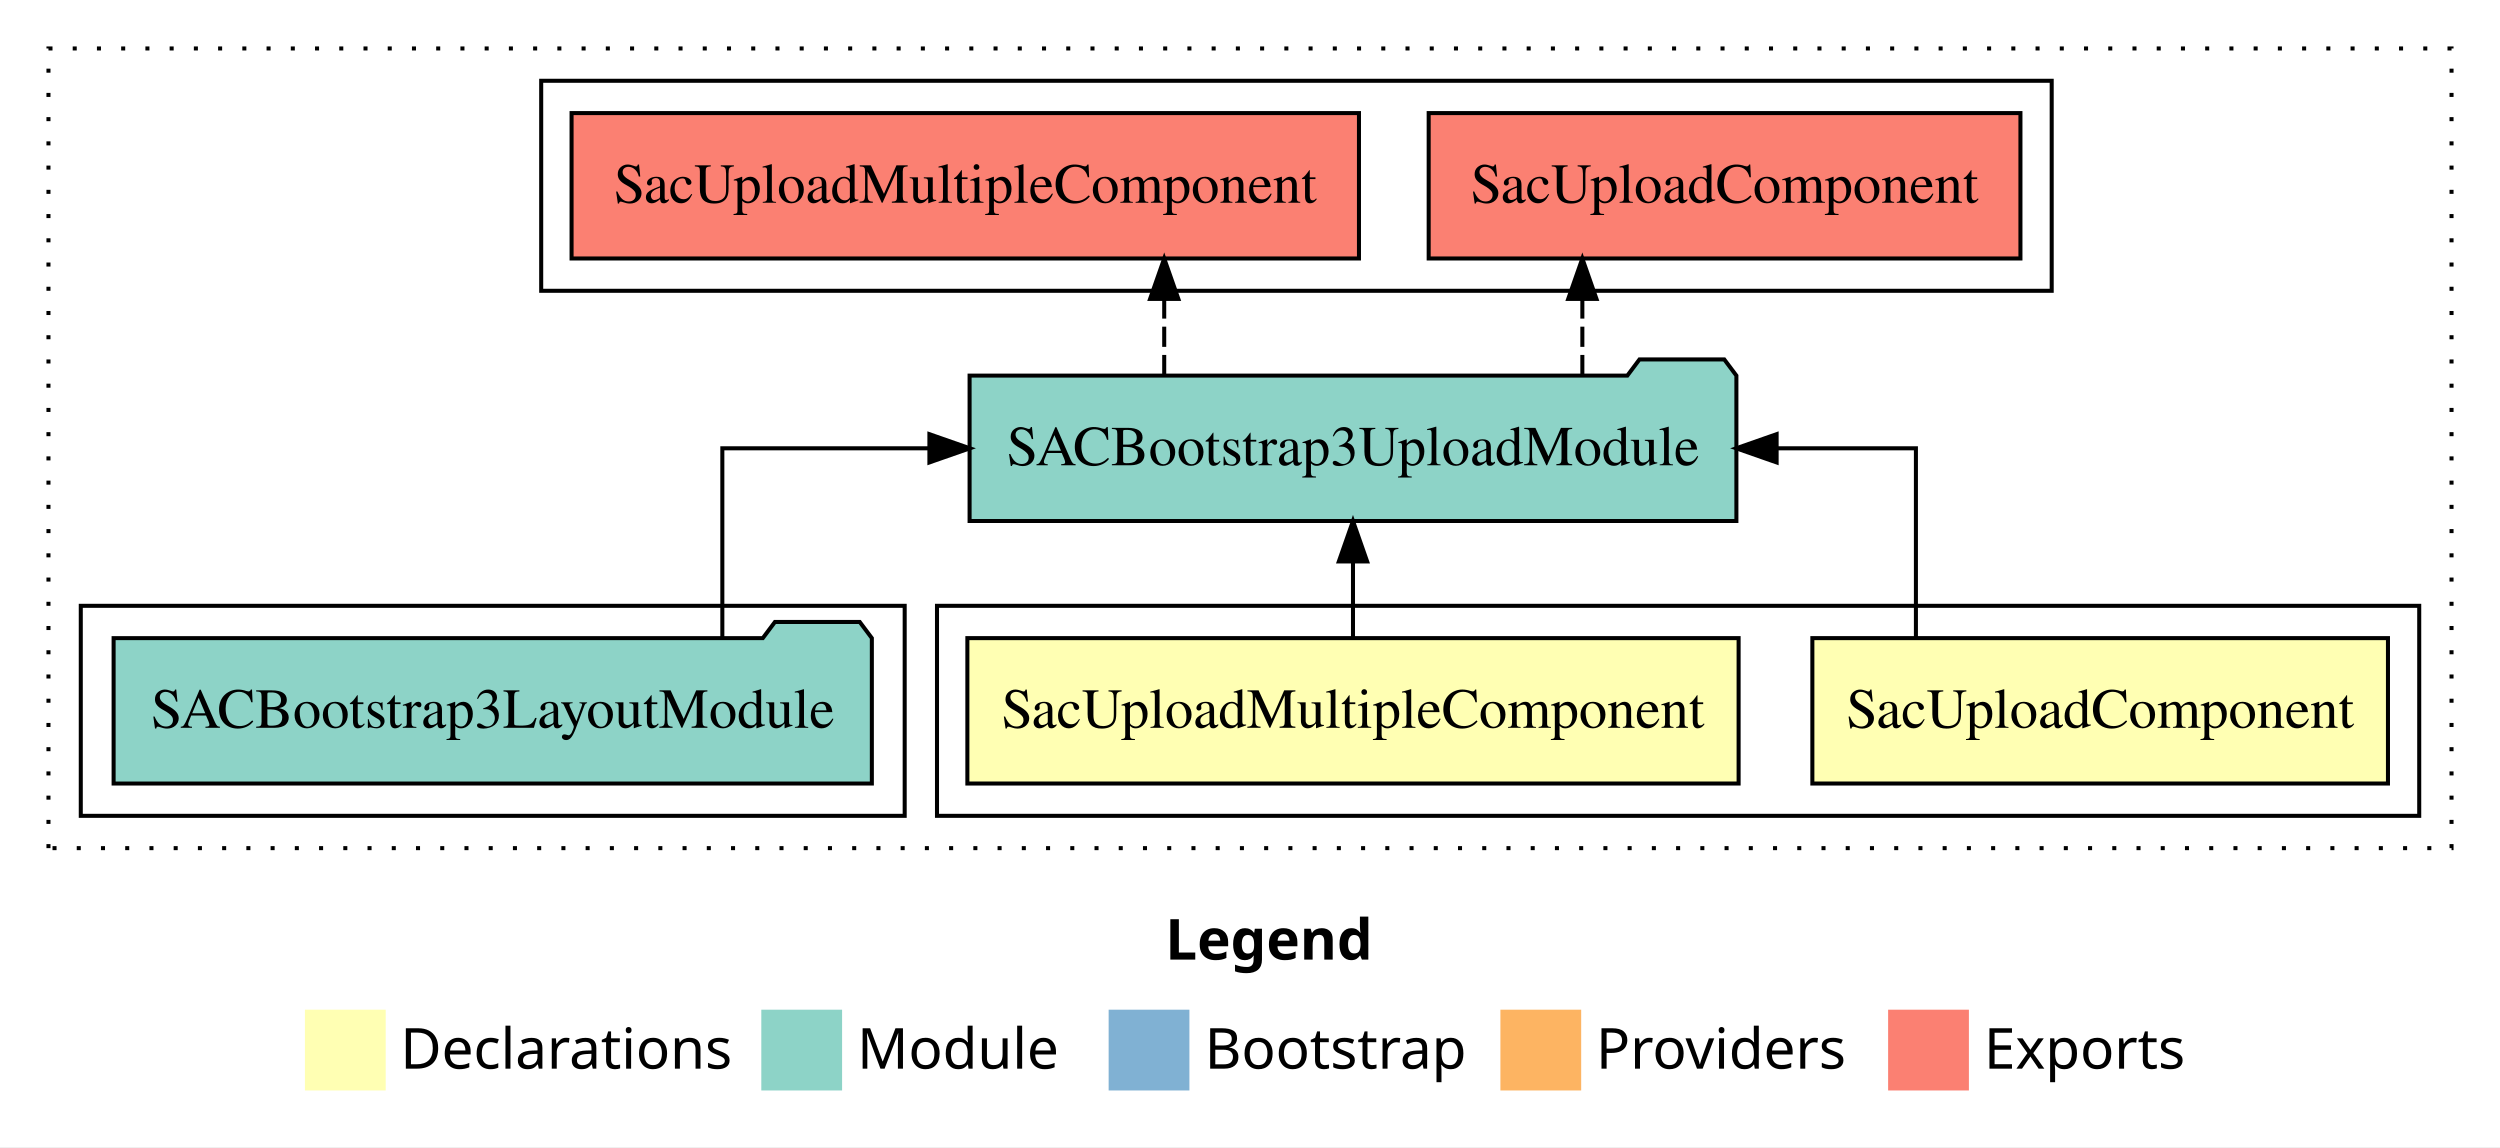
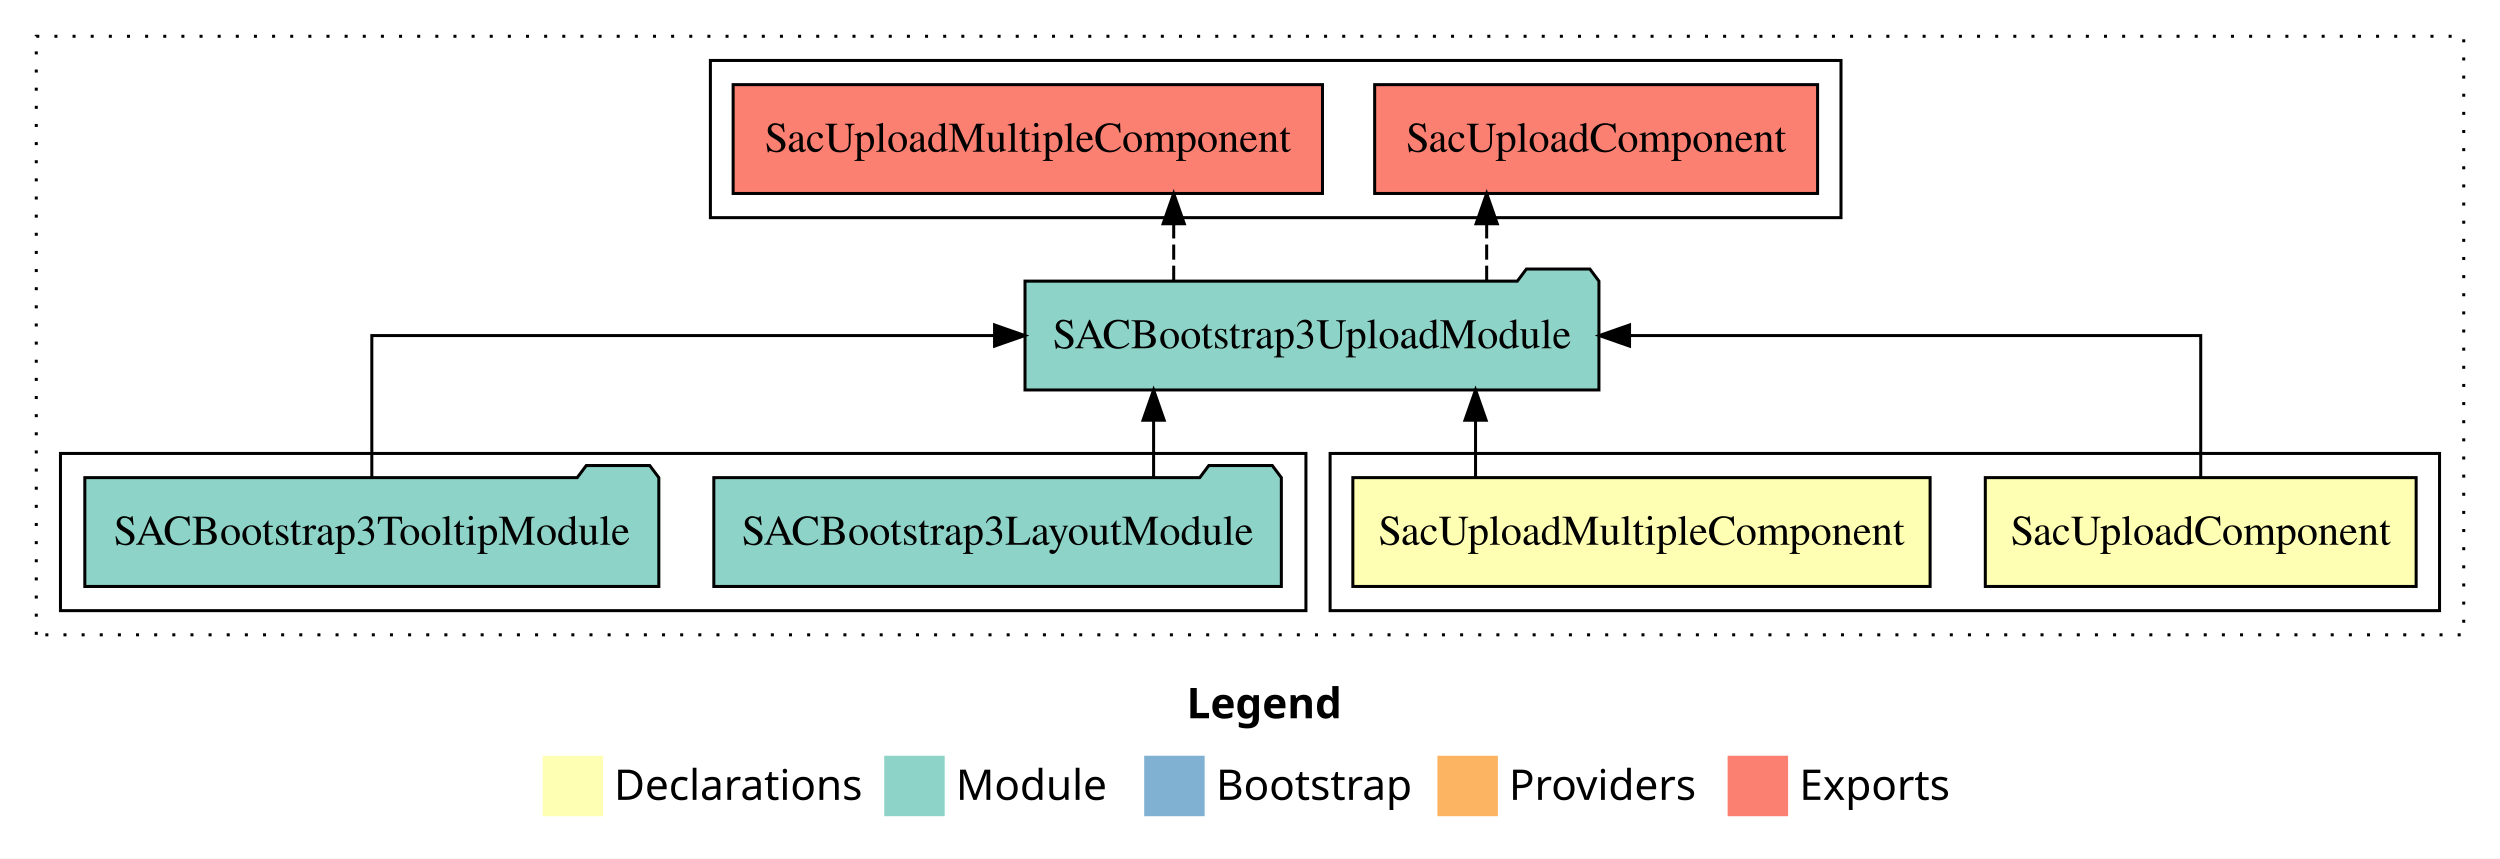
- <svg xmlns="http://www.w3.org/2000/svg" width="619pt" height="284pt" viewBox="0.00 0.00 619.00 284.00">
+ <svg xmlns="http://www.w3.org/2000/svg" width="827pt" height="284pt" viewBox="0.00 0.00 827.00 284.00">
  <g id="graph0" class="graph" transform="scale(1 1) rotate(0) translate(4 280)">
-     <polygon fill="white" stroke="transparent" points="-4,4 -4,-280 615,-280 615,4 -4,4" />
-     <text text-anchor="start" x="284.51" y="-42.4" font-family="Times-12" font-weight="bold" font-size="14.00">Legend</text>
-     <polygon fill="#ffffb3" stroke="transparent" points="71.5,-10 71.5,-30 91.5,-30 91.5,-10 71.5,-10" />
-     <text text-anchor="start" x="95.13" y="-15.4" font-family="Times-12" font-size="14.00">  Declarations</text>
-     <polygon fill="#8dd3c7" stroke="transparent" points="184.5,-10 184.5,-30 204.5,-30 204.5,-10 184.5,-10" />
-     <text text-anchor="start" x="208.23" y="-15.4" font-family="Times-12" font-size="14.00">  Module</text>
-     <polygon fill="#80b1d3" stroke="transparent" points="270.5,-10 270.5,-30 290.5,-30 290.5,-10 270.5,-10" />
-     <text text-anchor="start" x="294.28" y="-15.4" font-family="Times-12" font-size="14.00">  Bootstrap</text>
-     <polygon fill="#fdb462" stroke="transparent" points="367.5,-10 367.5,-30 387.5,-30 387.5,-10 367.5,-10" />
-     <text text-anchor="start" x="391.17" y="-15.4" font-family="Times-12" font-size="14.00">  Providers</text>
-     <polygon fill="#fb8072" stroke="transparent" points="463.5,-10 463.5,-30 483.5,-30 483.5,-10 463.5,-10" />
-     <text text-anchor="start" x="487.23" y="-15.4" font-family="Times-12" font-size="14.00">  Exports</text>
+     <polygon fill="white" stroke="transparent" points="-4,4 -4,-280 823,-280 823,4 -4,4" />
+     <text text-anchor="start" x="388.51" y="-42.4" font-family="Times-12" font-weight="bold" font-size="14.00">Legend</text>
+     <polygon fill="#ffffb3" stroke="transparent" points="175.5,-10 175.5,-30 195.5,-30 195.5,-10 175.5,-10" />
+     <text text-anchor="start" x="199.13" y="-15.4" font-family="Times-12" font-size="14.00">  Declarations</text>
+     <polygon fill="#8dd3c7" stroke="transparent" points="288.5,-10 288.5,-30 308.5,-30 308.5,-10 288.5,-10" />
+     <text text-anchor="start" x="312.23" y="-15.4" font-family="Times-12" font-size="14.00">  Module</text>
+     <polygon fill="#80b1d3" stroke="transparent" points="374.5,-10 374.5,-30 394.5,-30 394.5,-10 374.5,-10" />
+     <text text-anchor="start" x="398.28" y="-15.4" font-family="Times-12" font-size="14.00">  Bootstrap</text>
+     <polygon fill="#fdb462" stroke="transparent" points="471.5,-10 471.5,-30 491.5,-30 491.5,-10 471.5,-10" />
+     <text text-anchor="start" x="495.17" y="-15.4" font-family="Times-12" font-size="14.00">  Providers</text>
+     <polygon fill="#fb8072" stroke="transparent" points="567.5,-10 567.5,-30 587.5,-30 587.5,-10 567.5,-10" />
+     <text text-anchor="start" x="591.23" y="-15.4" font-family="Times-12" font-size="14.00">  Exports</text>
    <g id="clust1" class="cluster">
-       <polygon fill="none" stroke="black" stroke-dasharray="1,5" points="8,-70 8,-268 603,-268 603,-70 8,-70" />
+       <polygon fill="none" stroke="black" stroke-dasharray="1,5" points="8,-70 8,-268 811,-268 811,-70 8,-70" />
+     </g>
+     <g id="clust2" class="cluster">
+       <polygon fill="none" stroke="black" points="436,-78 436,-130 803,-130 803,-78 436,-78" />
+     </g>
+     <g id="clust5" class="cluster">
+       <polygon fill="none" stroke="black" points="16,-78 16,-130 428,-130 428,-78 16,-78" />
    </g>
    <g id="clust6" class="cluster">
-       <polygon fill="none" stroke="black" points="130,-208 130,-260 504,-260 504,-208 130,-208" />
-     </g>
-     <g id="clust2" class="cluster">
-       <polygon fill="none" stroke="black" points="228,-78 228,-130 595,-130 595,-78 228,-78" />
-     </g>
-     <g id="clust5" class="cluster">
-       <polygon fill="none" stroke="black" points="16,-78 16,-130 220,-130 220,-78 16,-78" />
+       <polygon fill="none" stroke="black" points="231,-208 231,-260 605,-260 605,-208 231,-208" />
    </g>
    <g id="node1" class="node">
-       <polygon fill="#ffffb3" stroke="black" points="587.26,-122 444.74,-122 444.74,-86 587.26,-86 587.26,-122" />
-       <text text-anchor="middle" x="516" y="-99.8" font-family="Times,serif" font-size="14.00">SacUploadComponent</text>
+       <polygon fill="#ffffb3" stroke="black" points="795.26,-122 652.74,-122 652.74,-86 795.26,-86 795.26,-122" />
+       <text text-anchor="middle" x="724" y="-99.8" font-family="Times,serif" font-size="14.00">SacUploadComponent</text>
    </g>
    <g id="node3" class="node">
-       <polygon fill="#8dd3c7" stroke="black" points="425.93,-187 422.93,-191 401.93,-191 398.93,-187 236.07,-187 236.07,-151 425.93,-151 425.93,-187" />
-       <text text-anchor="middle" x="331" y="-164.8" font-family="Times,serif" font-size="14.00">SACBootstrap3UploadModule</text>
+       <polygon fill="#8dd3c7" stroke="black" points="524.93,-187 521.93,-191 500.93,-191 497.93,-187 335.07,-187 335.07,-151 524.93,-151 524.93,-187" />
+       <text text-anchor="middle" x="430" y="-164.8" font-family="Times,serif" font-size="14.00">SACBootstrap3UploadModule</text>
    </g>
    <g id="edge1" class="edge">
-       <path fill="none" stroke="black" d="M470.38,-122.11C470.38,-141.34 470.38,-169 470.38,-169 470.38,-169 435.89,-169 435.89,-169" />
-       <polygon fill="black" stroke="black" points="435.89,-165.5 425.89,-169 435.89,-172.5 435.89,-165.5" />
+       <path fill="none" stroke="black" d="M724,-122.11C724,-141.34 724,-169 724,-169 724,-169 535.05,-169 535.05,-169" />
+       <polygon fill="black" stroke="black" points="535.05,-165.5 525.05,-169 535.05,-172.5 535.05,-165.5" />
    </g>
    <g id="node2" class="node">
-       <polygon fill="#ffffb3" stroke="black" points="426.48,-122 235.52,-122 235.52,-86 426.48,-86 426.48,-122" />
-       <text text-anchor="middle" x="331" y="-99.8" font-family="Times,serif" font-size="14.00">SacUploadMultipleComponent</text>
+       <polygon fill="#ffffb3" stroke="black" points="634.48,-122 443.52,-122 443.52,-86 634.48,-86 634.48,-122" />
+       <text text-anchor="middle" x="539" y="-99.8" font-family="Times,serif" font-size="14.00">SacUploadMultipleComponent</text>
    </g>
    <g id="edge2" class="edge">
-       <path fill="none" stroke="black" d="M331,-122.11C331,-122.11 331,-140.99 331,-140.99" />
-       <polygon fill="black" stroke="black" points="327.5,-140.99 331,-150.99 334.5,-140.99 327.5,-140.99" />
+       <path fill="none" stroke="black" d="M484.11,-122.11C484.11,-122.11 484.11,-140.99 484.11,-140.99" />
+       <polygon fill="black" stroke="black" points="480.61,-140.99 484.11,-150.99 487.61,-140.99 480.61,-140.99" />
+     </g>
+     <g id="node6" class="node">
+       <polygon fill="#fb8072" stroke="black" points="597.26,-252 450.74,-252 450.74,-216 597.26,-216 597.26,-252" />
+       <text text-anchor="middle" x="524" y="-229.8" font-family="Times,serif" font-size="14.00">SacUploadComponent </text>
+     </g>
+     <g id="edge5" class="edge">
+       <path fill="none" stroke="black" stroke-dasharray="5,2" d="M487.79,-187.11C487.79,-187.11 487.79,-205.99 487.79,-205.99" />
+       <polygon fill="black" stroke="black" points="484.29,-205.99 487.79,-215.99 491.29,-205.99 484.29,-205.99" />
+     </g>
+     <g id="node7" class="node">
+       <polygon fill="#fb8072" stroke="black" points="433.48,-252 238.52,-252 238.52,-216 433.48,-216 433.48,-252" />
+       <text text-anchor="middle" x="336" y="-229.8" font-family="Times,serif" font-size="14.00">SacUploadMultipleComponent </text>
+     </g>
+     <g id="edge6" class="edge">
+       <path fill="none" stroke="black" stroke-dasharray="5,2" d="M384.26,-187.11C384.26,-187.11 384.26,-205.99 384.26,-205.99" />
+       <polygon fill="black" stroke="black" points="380.76,-205.99 384.26,-215.99 387.76,-205.99 380.76,-205.99" />
+     </g>
+     <g id="node4" class="node">
+       <polygon fill="#8dd3c7" stroke="black" points="419.87,-122 416.87,-126 395.87,-126 392.87,-122 232.13,-122 232.13,-86 419.87,-86 419.87,-122" />
+       <text text-anchor="middle" x="326" y="-99.8" font-family="Times,serif" font-size="14.00">SACBootstrap3LayoutModule</text>
+     </g>
+     <g id="edge3" class="edge">
+       <path fill="none" stroke="black" d="M377.61,-122.11C377.61,-122.11 377.61,-140.99 377.61,-140.99" />
+       <polygon fill="black" stroke="black" points="374.11,-140.99 377.61,-150.99 381.11,-140.99 374.11,-140.99" />
    </g>
    <g id="node5" class="node">
-       <polygon fill="#fb8072" stroke="black" points="496.26,-252 349.74,-252 349.74,-216 496.26,-216 496.26,-252" />
-       <text text-anchor="middle" x="423" y="-229.8" font-family="Times,serif" font-size="14.00">SacUploadComponent </text>
+       <polygon fill="#8dd3c7" stroke="black" points="213.94,-122 210.94,-126 189.94,-126 186.94,-122 24.06,-122 24.06,-86 213.94,-86 213.94,-122" />
+       <text text-anchor="middle" x="119" y="-99.8" font-family="Times,serif" font-size="14.00">SACBootstrap3TooltipModule</text>
    </g>
    <g id="edge4" class="edge">
-       <path fill="none" stroke="black" stroke-dasharray="5,2" d="M387.79,-187.11C387.79,-187.11 387.79,-205.99 387.79,-205.99" />
-       <polygon fill="black" stroke="black" points="384.29,-205.99 387.79,-215.99 391.29,-205.99 384.29,-205.99" />
-     </g>
-     <g id="node6" class="node">
-       <polygon fill="#fb8072" stroke="black" points="332.48,-252 137.52,-252 137.52,-216 332.48,-216 332.48,-252" />
-       <text text-anchor="middle" x="235" y="-229.8" font-family="Times,serif" font-size="14.00">SacUploadMultipleComponent </text>
-     </g>
-     <g id="edge5" class="edge">
-       <path fill="none" stroke="black" stroke-dasharray="5,2" d="M284.26,-187.11C284.26,-187.11 284.26,-205.99 284.26,-205.99" />
-       <polygon fill="black" stroke="black" points="280.76,-205.99 284.26,-215.99 287.76,-205.99 280.76,-205.99" />
-     </g>
-     <g id="node4" class="node">
-       <polygon fill="#8dd3c7" stroke="black" points="211.87,-122 208.87,-126 187.87,-126 184.87,-122 24.13,-122 24.13,-86 211.87,-86 211.87,-122" />
-       <text text-anchor="middle" x="118" y="-99.8" font-family="Times,serif" font-size="14.00">SACBootstrap3LayoutModule</text>
-     </g>
-     <g id="edge3" class="edge">
-       <path fill="none" stroke="black" d="M174.85,-122.11C174.85,-141.34 174.85,-169 174.85,-169 174.85,-169 226.12,-169 226.12,-169" />
-       <polygon fill="black" stroke="black" points="226.12,-172.5 236.12,-169 226.12,-165.5 226.12,-172.5" />
+       <path fill="none" stroke="black" d="M119,-122.11C119,-141.34 119,-169 119,-169 119,-169 325,-169 325,-169" />
+       <polygon fill="black" stroke="black" points="325,-172.5 335,-169 325,-165.5 325,-172.5" />
    </g>
  </g>
</svg>
